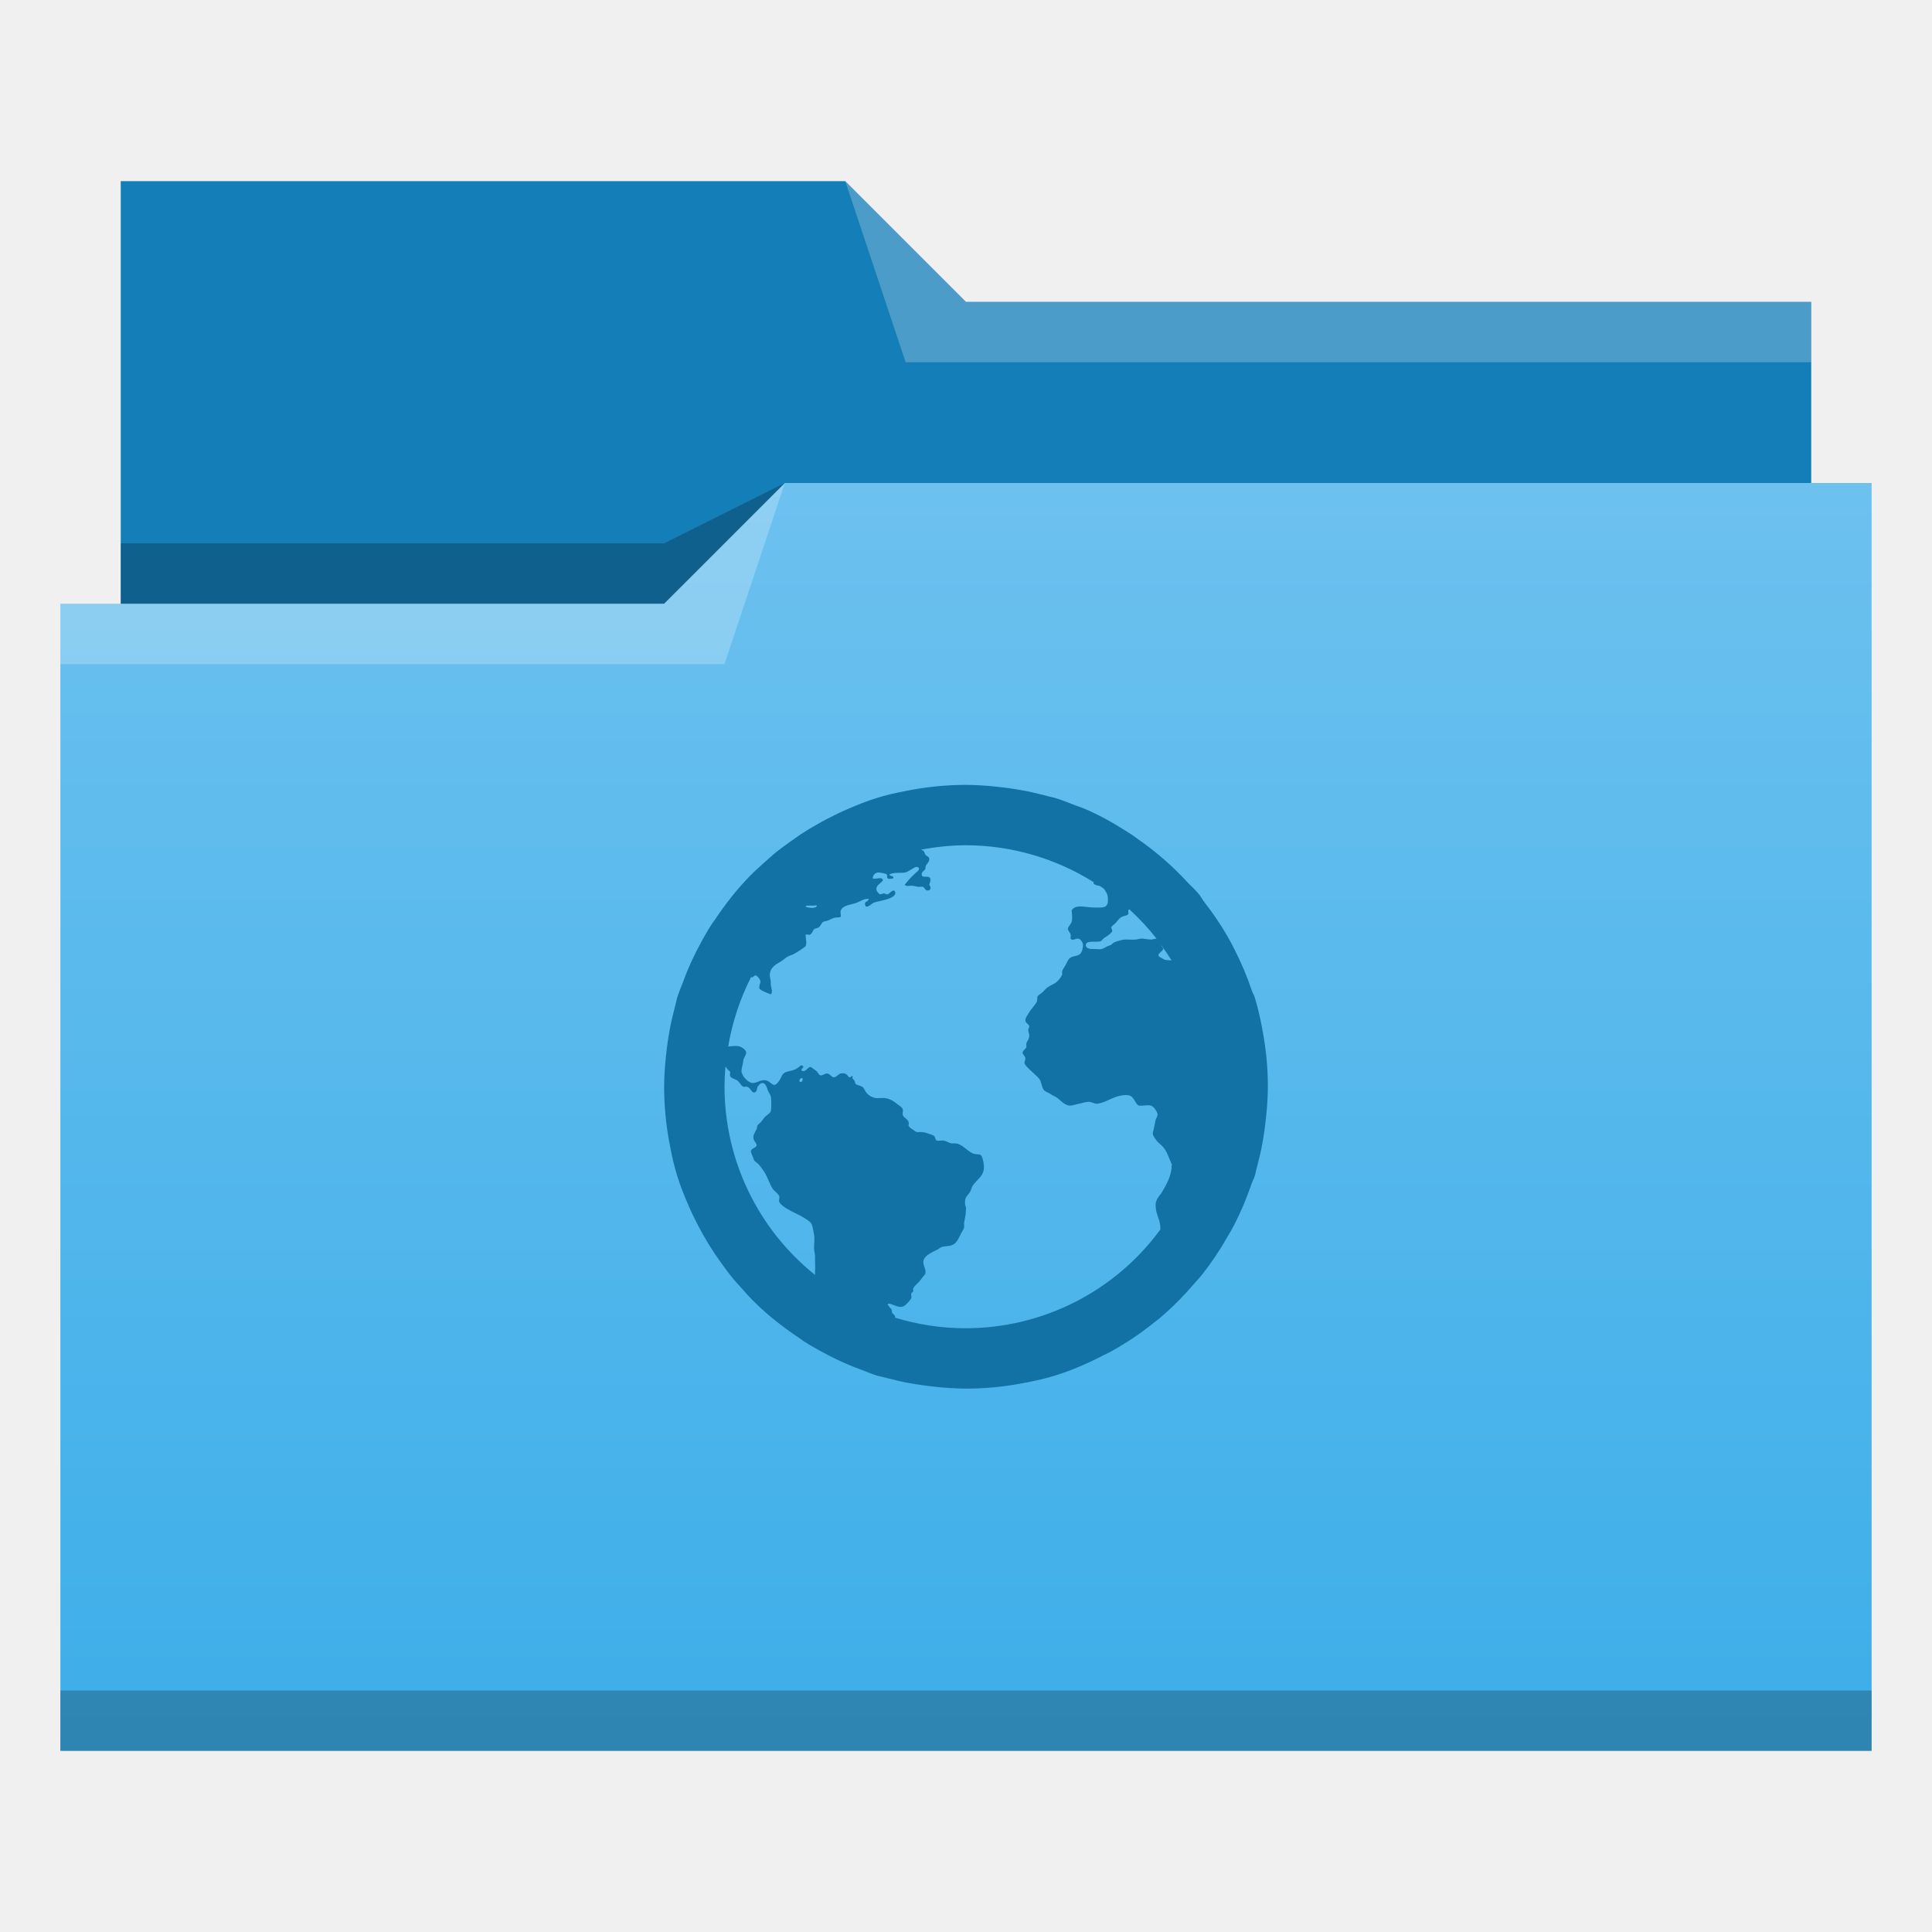
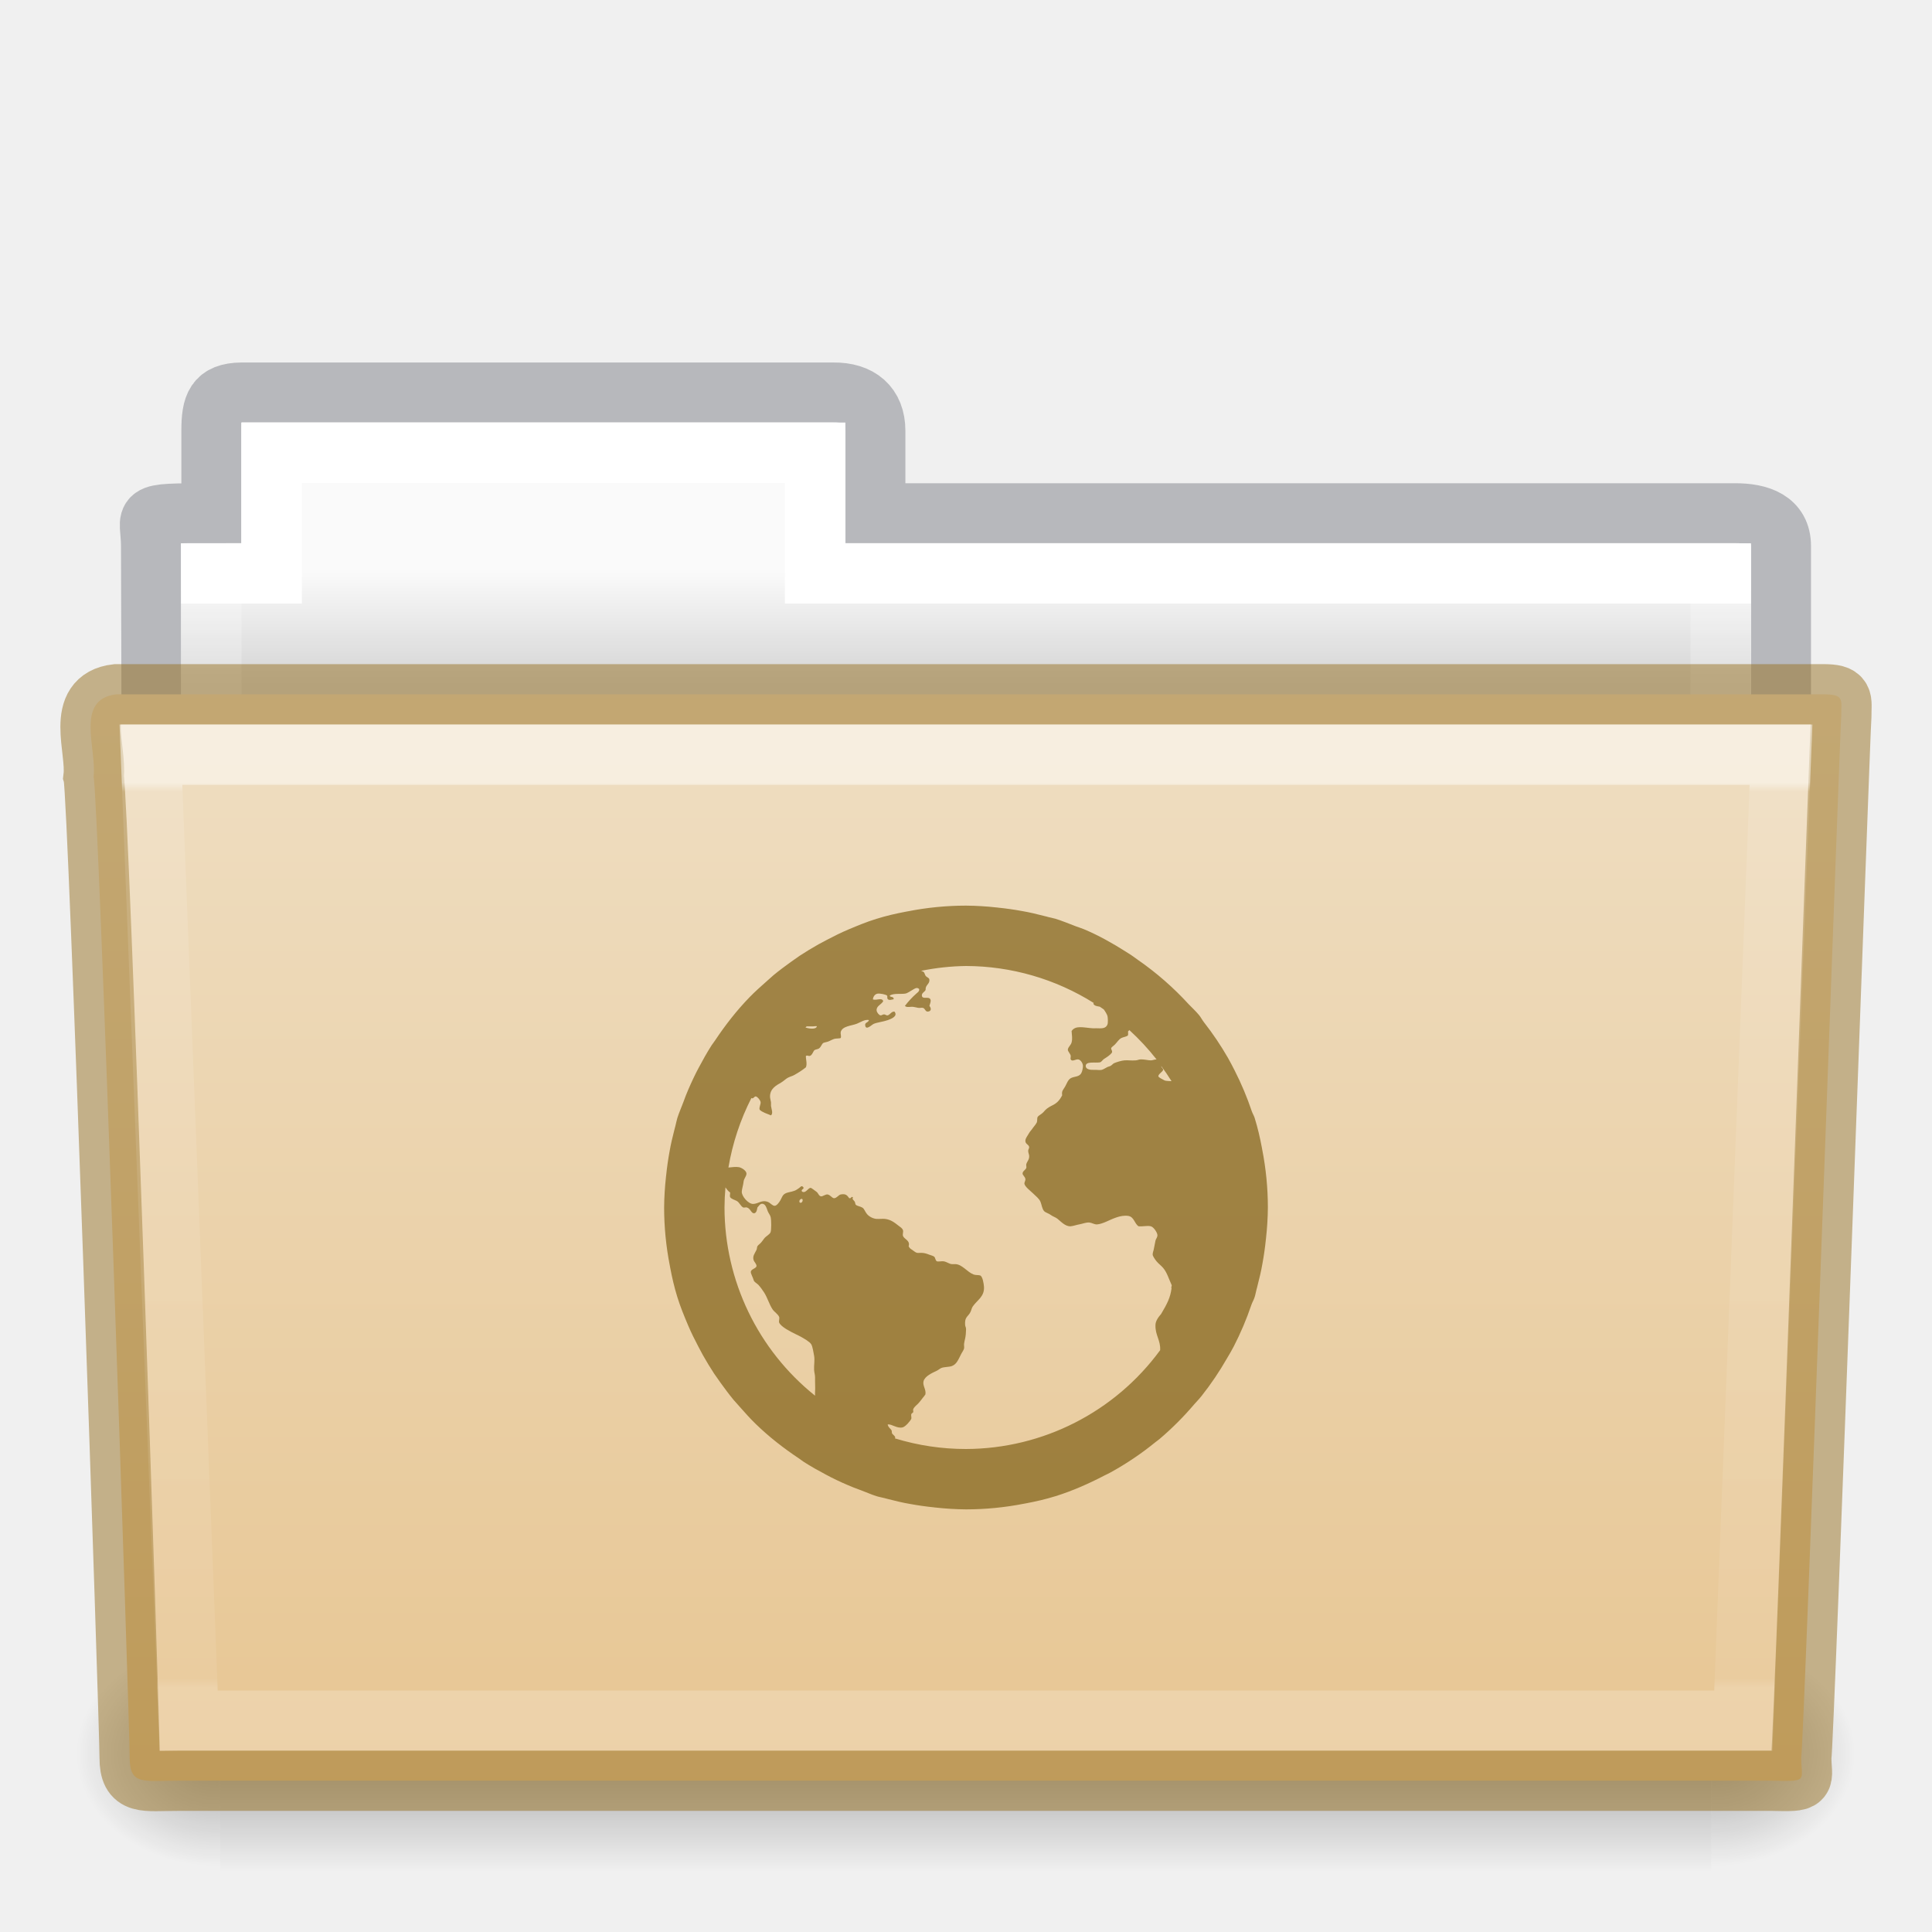
- <svg xmlns="http://www.w3.org/2000/svg" xmlns:xlink="http://www.w3.org/1999/xlink" width="32" version="1.1" height="32" viewBox="0 0 32 32">
-   <defs id="defs5455">
-     <linearGradient id="linearGradient4172-5">
-       <stop style="stop-color:#3daee9" id="stop4174-6" />
-       <stop offset="1" style="stop-color:#6cc1ef" id="stop4176-6" />
+ <svg xmlns="http://www.w3.org/2000/svg" xmlns:xlink="http://www.w3.org/1999/xlink" id="svg14288" height="32" width="32" version="1.1">
+   <defs id="defs14290">
+     <linearGradient gradientTransform="matrix(0.8918614,0,0,1.053911,3.120829,5.412539)" gradientUnits="userSpaceOnUse" xlink:href="#linearGradient3454-2-5-0-3-4" id="linearGradient5926" y2="21.387" x2="27.557" y1="7.163" x1="27.557" />
+     <linearGradient id="linearGradient3454-2-5-0-3-4">
+       <stop offset="0" style="stop-color:#ffffff;stop-opacity:1" id="stop3456-4-9-38-1-8" />
+       <stop offset="0.01" style="stop-color:#ffffff;stop-opacity:0.235" id="stop3458-39-80-3-5-5" />
+       <stop offset="0.99" style="stop-color:#ffffff;stop-opacity:0.157" id="stop3460-7-0-2-4-2" />
+       <stop offset="1" style="stop-color:#ffffff;stop-opacity:0.392" id="stop3462-0-9-8-7-2" />
    </linearGradient>
-     <linearGradient id="linearGradient4342" xlink:href="#linearGradient4172-5" y1="29" y2="8" gradientUnits="userSpaceOnUse" x2="0" />
+     <linearGradient gradientTransform="matrix(0.05114282,0,0,0.01591575,-2.489778,21.29927)" gradientUnits="userSpaceOnUse" xlink:href="#linearGradient5048-585-0" id="linearGradient5905" y2="609.505" x2="302.857" y1="366.648" x1="302.857" />
+     <linearGradient id="linearGradient5048-585-0">
+       <stop offset="0" style="stop-color:#000000;stop-opacity:0" id="stop2667-18" />
+       <stop offset="0.5" style="stop-color:#000000;stop-opacity:1" id="stop2669-9" />
+       <stop offset="1" style="stop-color:#000000;stop-opacity:0" id="stop2671-33" />
+     </linearGradient>
+     <radialGradient gradientTransform="matrix(0.01983573,0,0,0.01591575,16.38783,21.29927)" gradientUnits="userSpaceOnUse" xlink:href="#linearGradient5060-179-67" id="radialGradient5907" fy="486.648" fx="605.714" r="117.143" cy="486.648" cx="605.714" />
+     <linearGradient id="linearGradient5060-179-67">
+       <stop offset="0" style="stop-color:#000000;stop-opacity:1" id="stop2675-81" />
+       <stop offset="1" style="stop-color:#000000;stop-opacity:0" id="stop2677-2" />
+     </linearGradient>
+     <radialGradient gradientTransform="matrix(-0.01983573,0,0,0.01591575,15.60157,21.29927)" gradientUnits="userSpaceOnUse" xlink:href="#linearGradient5060-820-4" id="radialGradient5909" fy="486.648" fx="605.714" r="117.143" cy="486.648" cx="605.714" />
+     <linearGradient id="linearGradient5060-820-4">
+       <stop offset="0" style="stop-color:#000000;stop-opacity:1" id="stop2681-5" />
+       <stop offset="1" style="stop-color:#000000;stop-opacity:0" id="stop2683-00" />
+     </linearGradient>
+     <linearGradient gradientTransform="matrix(0.5438356,0,0,0.6146641,3.268879,5.091139)" gradientUnits="userSpaceOnUse" xlink:href="#linearGradient4325" id="linearGradient5903" y2="34.017" x2="21.571" y1="7.986" x1="21.571" />
+     <linearGradient id="linearGradient4325">
+       <stop offset="0" style="stop-color:#ffffff;stop-opacity:1" id="stop4327" />
+       <stop offset="0" style="stop-color:#ffffff;stop-opacity:0.235" id="stop4329" />
+       <stop offset="0.99" style="stop-color:#ffffff;stop-opacity:0.157" id="stop4331" />
+       <stop offset="1" style="stop-color:#ffffff;stop-opacity:0.392" id="stop4333" />
+     </linearGradient>
+     <linearGradient gradientTransform="matrix(0.6190476,0,0,0.6190476,-30.39181,1.428569)" gradientUnits="userSpaceOnUse" xlink:href="#linearGradient960" id="linearGradient5899" y2="16" x2="62.989" y1="13" x1="62.989" />
+     <linearGradient id="linearGradient960">
+       <stop id="stop956" style="stop-color:#fafafa;stop-opacity:1" offset="0" />
+       <stop id="stop958" style="stop-color:#d4d4d4;stop-opacity:1" offset="1" />
+     </linearGradient>
+     <linearGradient id="linearGradient4632-0-6-4-4-4">
+       <stop offset="0" style="stop-color:#efdfc4;stop-opacity:1" id="stop4634-4-4-7-4" />
+       <stop offset="1" style="stop-color:#e7c591;stop-opacity:1" id="stop4636-3-1-5-9" />
+     </linearGradient>
+     <linearGradient y2="103.251" x2="23.587" y1="64.737" x1="23.587" gradientTransform="matrix(0.5041322,0,0,0.4933339,4.108882,-20.93712)" gradientUnits="userSpaceOnUse" id="linearGradient1048" xlink:href="#linearGradient4632-0-6-4-4-4" />
  </defs>
-   <g id="layer1" transform="matrix(1 0 0 1 -384.5714 -515.798)">
-     <g id="layer1-1" transform="matrix(1 0 0 1 -0.000006 0)">
-       <path style="fill:#147eb8;fill-rule:evenodd" id="path4308" d="m 386.571,518.798 0,7 0,1 28,0 0,-6 -14,0 -2,-2 z" />
-       <path style="fill-opacity:0.235;fill-rule:evenodd" id="path4306" d="m 397.571,523.798 -2,1 -9,0 0,1 7,0 3,0 z" />
-       <path style="fill:url(#linearGradient4342)" id="rect4294" d="m 13,8 -2,2 -9,0 -1,0 0,19 11,0 1,0 18,0 0,-21 -18,0 z" transform="matrix(1 0 0 1 384.5714 515.798)" />
-       <path style="fill:#ffffff;fill-opacity:0.235;fill-rule:evenodd" id="path4304" d="m 397.571,523.798 -2,2 -10,0 0,1 11,0 z" />
-       <path style="fill:#ffffff;fill-opacity:0.235;fill-rule:evenodd" id="path4310" d="m 398.571,518.798 1,3 15,0 0,-1 -14,0 z" />
-       <rect width="30" x="385.571" y="543.798" height="1" style="fill-opacity:0.235" id="rect4292" />
-     </g>
-     <path style="fill:#1272a5" id="path4183" d="M 16 13 A 5 5 0 0 0 15.039 13.094 A 5 5 0 0 0 15.006 13.1 C 14.84 13.131 14.677 13.169 14.516 13.219 C 14.357 13.268 14.204 13.33 14.053 13.395 C 13.929 13.447 13.81 13.506 13.691 13.568 A 5 5 0 0 0 13.557 13.641 C 13.451 13.7 13.347 13.763 13.246 13.83 A 5 5 0 0 0 13.098 13.934 C 13 14.003 12.904 14.074 12.812 14.15 A 5 5 0 0 0 12.695 14.254 C 12.599 14.339 12.503 14.424 12.414 14.516 C 12.201 14.735 12.012 14.977 11.842 15.232 A 5 5 0 0 0 11.785 15.312 C 11.709 15.431 11.64 15.554 11.574 15.68 A 5 5 0 0 0 11.531 15.762 C 11.469 15.886 11.411 16.013 11.359 16.143 A 5 5 0 0 0 11.316 16.258 C 11.284 16.344 11.246 16.427 11.219 16.516 C 11.205 16.56 11.198 16.606 11.186 16.65 A 5 5 0 0 0 11.172 16.703 C 11.141 16.824 11.111 16.946 11.09 17.07 A 5 5 0 0 0 11.033 17.473 C 11.033 17.477 11.032 17.48 11.031 17.484 C 11.031 17.486 11.031 17.487 11.031 17.488 A 5 5 0 0 0 11 18 A 5 5 0 0 0 11.094 18.961 A 5 5 0 0 0 11.1 18.994 C 11.131 19.16 11.169 19.323 11.219 19.484 C 11.268 19.643 11.33 19.796 11.395 19.947 C 11.447 20.071 11.506 20.19 11.568 20.309 A 5 5 0 0 0 11.641 20.443 C 11.7 20.549 11.763 20.653 11.83 20.754 A 5 5 0 0 0 11.934 20.902 C 12.003 21 12.074 21.096 12.15 21.188 A 5 5 0 0 0 12.254 21.305 C 12.339 21.401 12.424 21.497 12.516 21.586 C 12.735 21.799 12.977 21.988 13.232 22.158 A 5 5 0 0 0 13.312 22.215 C 13.431 22.291 13.554 22.36 13.68 22.426 A 5 5 0 0 0 13.762 22.469 C 13.886 22.531 14.013 22.589 14.143 22.641 A 5 5 0 0 0 14.258 22.684 C 14.344 22.716 14.427 22.754 14.516 22.781 C 14.56 22.795 14.606 22.802 14.65 22.814 A 5 5 0 0 0 14.703 22.828 C 14.824 22.859 14.946 22.889 15.07 22.91 A 5 5 0 0 0 15.473 22.967 C 15.477 22.967 15.48 22.968 15.484 22.969 A 5 5 0 0 0 15.488 22.969 A 5 5 0 0 0 16 23 A 5 5 0 0 0 16.961 22.906 A 5 5 0 0 0 16.994 22.9 C 17.16 22.869 17.323 22.831 17.484 22.781 C 17.761 22.695 18.033 22.574 18.289 22.441 C 18.322 22.424 18.358 22.408 18.391 22.391 A 5 5 0 0 0 19.141 21.885 C 19.162 21.868 19.184 21.853 19.205 21.836 A 5 5 0 0 0 19.779 21.262 C 19.819 21.215 19.862 21.173 19.9 21.125 A 5 5 0 0 0 20.322 20.5 C 20.361 20.434 20.4 20.369 20.436 20.301 A 5 5 0 0 0 20.727 19.615 C 20.742 19.57 20.767 19.53 20.781 19.484 C 20.795 19.44 20.802 19.394 20.814 19.35 C 20.816 19.346 20.817 19.342 20.818 19.338 A 5 5 0 0 0 20.828 19.297 C 20.859 19.176 20.889 19.054 20.91 18.93 A 5 5 0 0 0 20.967 18.527 A 5 5 0 0 0 20.969 18.516 C 20.969 18.514 20.969 18.513 20.969 18.512 A 5 5 0 0 0 21 18 A 5 5 0 0 0 20.906 17.039 A 5 5 0 0 0 20.9 17.006 C 20.869 16.84 20.831 16.677 20.781 16.516 C 20.769 16.478 20.747 16.444 20.734 16.406 A 5 5 0 0 0 20.449 15.729 C 20.413 15.658 20.377 15.588 20.338 15.52 A 5 5 0 0 0 19.939 14.93 C 19.911 14.893 19.889 14.849 19.859 14.812 C 19.807 14.749 19.747 14.693 19.689 14.635 A 5 5 0 0 0 18.848 13.898 C 18.809 13.871 18.772 13.843 18.732 13.816 A 5 5 0 0 0 18.643 13.76 C 18.423 13.62 18.196 13.493 17.953 13.391 C 17.908 13.372 17.859 13.358 17.812 13.34 C 17.703 13.297 17.594 13.253 17.484 13.219 C 17.44 13.205 17.394 13.198 17.35 13.186 C 17.346 13.184 17.342 13.183 17.338 13.182 A 5 5 0 0 0 17.297 13.172 C 17.176 13.141 17.054 13.111 16.93 13.09 A 5 5 0 0 0 16.527 13.033 A 5 5 0 0 0 16.516 13.031 C 16.514 13.031 16.513 13.031 16.512 13.031 A 5 5 0 0 0 16 13 z M 16 14 A 4 4 0 0 1 18.117 14.613 C 18.115 14.618 18.111 14.619 18.109 14.625 C 18.128 14.662 18.174 14.666 18.217 14.674 A 4 4 0 0 1 18.283 14.719 C 18.308 14.753 18.338 14.804 18.344 14.828 C 18.351 14.854 18.355 14.941 18.344 14.969 C 18.316 15.041 18.24 15.033 18.156 15.031 C 18.133 15.031 18.115 15.033 18.094 15.031 C 17.953 15.022 17.814 14.977 17.75 15.078 C 17.754 15.155 17.767 15.198 17.75 15.266 C 17.737 15.315 17.685 15.348 17.688 15.391 C 17.689 15.412 17.729 15.454 17.734 15.484 C 17.738 15.501 17.727 15.532 17.734 15.547 C 17.758 15.591 17.818 15.54 17.859 15.547 C 17.899 15.553 17.938 15.612 17.938 15.656 C 17.938 15.688 17.926 15.75 17.906 15.781 C 17.866 15.841 17.792 15.827 17.734 15.859 C 17.687 15.887 17.669 15.953 17.641 16 C 17.611 16.051 17.582 16.068 17.594 16.141 C 17.553 16.222 17.506 16.273 17.422 16.312 C 17.397 16.323 17.366 16.343 17.344 16.359 C 17.326 16.372 17.307 16.393 17.281 16.422 C 17.249 16.457 17.205 16.473 17.188 16.5 C 17.175 16.521 17.185 16.566 17.172 16.594 C 17.152 16.632 17.119 16.665 17.094 16.703 C 17.082 16.721 17.059 16.742 17.047 16.766 C 17.018 16.818 16.979 16.86 16.984 16.906 C 16.988 16.951 17.044 16.961 17.047 17 C 17.049 17.022 17.03 17.039 17.031 17.062 C 17.032 17.097 17.044 17.113 17.047 17.141 C 17.053 17.208 17.013 17.235 17 17.281 C 16.994 17.303 17.005 17.327 17 17.344 C 16.989 17.377 16.938 17.398 16.938 17.438 C 16.936 17.466 16.982 17.491 16.984 17.531 C 16.986 17.558 16.963 17.584 16.969 17.609 C 16.979 17.658 17.071 17.727 17.109 17.766 C 17.161 17.817 17.212 17.852 17.234 17.906 C 17.253 17.953 17.261 18.028 17.297 18.062 C 17.323 18.088 17.373 18.099 17.406 18.125 C 17.438 18.149 17.482 18.161 17.516 18.188 C 17.571 18.231 17.646 18.319 17.734 18.312 C 17.781 18.308 17.823 18.29 17.875 18.281 C 17.929 18.272 17.992 18.244 18.047 18.25 C 18.089 18.255 18.128 18.284 18.172 18.281 C 18.217 18.278 18.276 18.257 18.328 18.234 C 18.418 18.195 18.557 18.121 18.688 18.141 C 18.788 18.155 18.789 18.268 18.859 18.312 C 18.939 18.32 18.999 18.297 19.062 18.312 C 19.111 18.324 19.167 18.415 19.172 18.453 C 19.177 18.492 19.146 18.522 19.141 18.547 C 19.128 18.6 19.118 18.67 19.109 18.703 C 19.102 18.73 19.093 18.755 19.094 18.781 C 19.094 18.805 19.132 18.86 19.156 18.891 C 19.186 18.929 19.229 18.958 19.266 19 C 19.332 19.076 19.36 19.18 19.406 19.281 C 19.418 19.307 19.395 19.312 19.406 19.344 C 19.386 19.496 19.334 19.597 19.234 19.766 C 19.187 19.82 19.14 19.885 19.141 19.953 C 19.137 20.117 19.226 20.201 19.219 20.359 C 19.218 20.363 19.219 20.362 19.219 20.365 A 4 4 0 0 1 16 22 A 4 4 0 0 1 14.822 21.824 C 14.822 21.819 14.829 21.818 14.828 21.812 C 14.826 21.786 14.802 21.774 14.781 21.75 C 14.764 21.73 14.777 21.706 14.766 21.688 C 14.744 21.656 14.712 21.64 14.703 21.594 C 14.769 21.581 14.859 21.667 14.953 21.641 C 14.998 21.628 15.073 21.542 15.094 21.5 C 15.1 21.487 15.087 21.437 15.094 21.422 C 15.102 21.405 15.122 21.4 15.125 21.391 C 15.131 21.366 15.12 21.359 15.125 21.344 C 15.141 21.297 15.192 21.268 15.219 21.234 C 15.24 21.209 15.262 21.183 15.281 21.156 C 15.303 21.128 15.314 21.118 15.328 21.094 C 15.342 21.011 15.277 20.948 15.297 20.875 C 15.319 20.793 15.437 20.74 15.516 20.703 C 15.543 20.69 15.571 20.664 15.594 20.656 C 15.648 20.637 15.715 20.643 15.766 20.625 C 15.851 20.594 15.88 20.5 15.922 20.422 C 15.942 20.386 15.965 20.354 15.969 20.328 C 15.972 20.305 15.964 20.277 15.969 20.25 C 15.974 20.223 15.977 20.202 15.984 20.172 C 15.994 20.133 16 20.059 16 20.016 C 16 19.979 15.985 19.97 15.984 19.938 C 15.978 19.819 16.019 19.815 16.062 19.75 C 16.084 19.718 16.094 19.663 16.109 19.641 C 16.183 19.532 16.306 19.478 16.297 19.312 C 16.293 19.258 16.274 19.142 16.234 19.125 C 16.212 19.115 16.159 19.122 16.125 19.109 C 16.018 19.069 15.94 18.947 15.828 18.938 C 15.804 18.936 15.792 18.939 15.766 18.938 C 15.722 18.936 15.674 18.896 15.625 18.891 C 15.594 18.887 15.534 18.9 15.516 18.891 C 15.487 18.877 15.491 18.828 15.469 18.812 C 15.451 18.8 15.419 18.791 15.391 18.781 C 15.346 18.764 15.317 18.754 15.266 18.75 C 15.249 18.749 15.206 18.753 15.188 18.75 C 15.159 18.745 15.136 18.719 15.109 18.703 C 15.077 18.683 15.06 18.669 15.047 18.641 C 15.077 18.542 14.973 18.526 14.953 18.469 C 14.944 18.442 14.962 18.399 14.953 18.375 C 14.941 18.341 14.912 18.325 14.875 18.297 C 14.81 18.246 14.75 18.199 14.656 18.188 C 14.614 18.183 14.566 18.191 14.516 18.188 C 14.463 18.183 14.399 18.155 14.359 18.109 C 14.321 18.065 14.315 18.021 14.281 18 C 14.249 17.98 14.194 17.974 14.172 17.953 C 14.162 17.944 14.165 17.927 14.156 17.906 C 14.14 17.873 14.105 17.868 14.125 17.828 C 14.089 17.81 14.102 17.851 14.062 17.844 C 14.027 17.794 14.002 17.766 13.922 17.781 C 13.885 17.788 13.855 17.843 13.812 17.844 C 13.777 17.845 13.75 17.788 13.703 17.781 C 13.668 17.776 13.618 17.818 13.594 17.812 C 13.555 17.805 13.551 17.758 13.516 17.734 C 13.489 17.717 13.436 17.671 13.422 17.672 C 13.376 17.673 13.344 17.768 13.281 17.734 C 13.25 17.695 13.333 17.693 13.297 17.656 C 13.27 17.629 13.256 17.657 13.234 17.672 C 13.209 17.689 13.184 17.709 13.156 17.719 C 13.094 17.742 13.049 17.74 13 17.766 C 12.954 17.789 12.948 17.829 12.922 17.875 C 12.901 17.913 12.86 17.967 12.828 17.969 C 12.79 17.971 12.753 17.921 12.719 17.906 C 12.614 17.861 12.555 17.937 12.469 17.938 C 12.389 17.939 12.278 17.81 12.281 17.734 C 12.283 17.688 12.307 17.62 12.312 17.562 C 12.318 17.517 12.358 17.479 12.359 17.438 C 12.36 17.382 12.271 17.334 12.234 17.328 C 12.183 17.319 12.123 17.328 12.061 17.334 A 4 4 0 0 1 12.441 16.182 C 12.445 16.183 12.45 16.187 12.453 16.188 C 12.482 16.189 12.488 16.152 12.516 16.156 C 12.543 16.161 12.589 16.217 12.594 16.25 C 12.598 16.291 12.566 16.33 12.578 16.375 C 12.621 16.419 12.705 16.443 12.766 16.469 C 12.806 16.436 12.772 16.36 12.766 16.312 C 12.765 16.292 12.768 16.269 12.766 16.25 C 12.761 16.217 12.75 16.184 12.75 16.156 C 12.75 16.026 12.85 15.973 12.938 15.922 C 12.975 15.9 13.014 15.86 13.047 15.844 C 13.093 15.821 13.118 15.819 13.156 15.797 C 13.225 15.758 13.29 15.716 13.344 15.672 C 13.368 15.613 13.342 15.543 13.344 15.484 C 13.368 15.469 13.38 15.486 13.406 15.484 C 13.448 15.475 13.461 15.414 13.484 15.391 C 13.498 15.377 13.546 15.373 13.562 15.359 C 13.604 15.327 13.604 15.28 13.641 15.266 C 13.653 15.261 13.683 15.255 13.703 15.25 C 13.73 15.243 13.769 15.218 13.812 15.203 C 13.841 15.193 13.911 15.198 13.922 15.188 C 13.935 15.174 13.918 15.115 13.922 15.094 C 13.944 14.991 14.096 14.988 14.188 14.953 C 14.251 14.929 14.32 14.877 14.391 14.891 C 14.377 14.94 14.316 14.925 14.328 14.984 C 14.344 15.067 14.44 14.965 14.469 14.953 C 14.524 14.93 14.63 14.917 14.703 14.891 C 14.767 14.868 14.872 14.824 14.812 14.75 C 14.762 14.747 14.747 14.794 14.703 14.812 C 14.673 14.818 14.666 14.799 14.641 14.797 C 14.616 14.796 14.603 14.817 14.578 14.812 C 14.554 14.807 14.519 14.763 14.516 14.734 C 14.506 14.658 14.594 14.634 14.625 14.578 C 14.604 14.509 14.511 14.574 14.453 14.547 C 14.459 14.506 14.483 14.461 14.531 14.453 C 14.57 14.447 14.664 14.466 14.688 14.484 C 14.701 14.496 14.683 14.528 14.703 14.547 C 14.727 14.568 14.766 14.552 14.797 14.547 C 14.808 14.495 14.725 14.518 14.734 14.484 C 14.796 14.444 14.909 14.463 14.984 14.453 C 15.028 14.447 15.07 14.412 15.109 14.391 C 15.146 14.37 15.181 14.34 15.219 14.375 C 15.23 14.412 15.193 14.434 15.172 14.453 C 15.102 14.515 15.039 14.584 14.984 14.656 C 15.018 14.689 15.069 14.665 15.125 14.672 C 15.147 14.675 15.18 14.684 15.203 14.688 C 15.23 14.693 15.259 14.682 15.281 14.688 C 15.319 14.697 15.321 14.75 15.359 14.75 C 15.421 14.75 15.426 14.698 15.391 14.656 C 15.402 14.613 15.422 14.577 15.406 14.547 C 15.378 14.49 15.271 14.556 15.266 14.484 C 15.262 14.439 15.312 14.425 15.328 14.391 C 15.321 14.303 15.4 14.298 15.391 14.219 C 15.386 14.186 15.351 14.187 15.328 14.156 C 15.316 14.14 15.31 14.106 15.297 14.094 C 15.285 14.084 15.269 14.08 15.254 14.074 A 4 4 0 0 1 16 14 z M 13.361 15 C 13.373 14.999 13.392 15.002 13.406 15 C 13.427 14.999 13.446 15 13.469 15 C 13.491 15 13.522 14.991 13.531 15 C 13.518 15.056 13.396 15.038 13.342 15.018 A 4 4 0 0 1 13.361 15 z M 18.705 15.061 A 4 4 0 0 1 19.156 15.547 C 19.123 15.547 19.091 15.562 19.062 15.562 C 19.023 15.563 18.941 15.542 18.891 15.547 C 18.861 15.549 18.841 15.561 18.812 15.562 C 18.733 15.569 18.687 15.557 18.625 15.562 C 18.58 15.566 18.495 15.59 18.453 15.609 C 18.432 15.619 18.418 15.643 18.391 15.656 C 18.378 15.662 18.36 15.664 18.344 15.672 C 18.318 15.684 18.274 15.712 18.25 15.719 C 18.215 15.728 18.174 15.716 18.109 15.719 C 18.063 15.721 17.985 15.712 17.984 15.656 C 17.983 15.572 18.139 15.608 18.219 15.594 C 18.249 15.588 18.26 15.552 18.297 15.531 C 18.314 15.521 18.327 15.511 18.344 15.5 C 18.371 15.481 18.417 15.444 18.422 15.422 C 18.425 15.402 18.403 15.374 18.406 15.359 C 18.41 15.34 18.444 15.321 18.469 15.297 C 18.507 15.259 18.531 15.212 18.578 15.188 C 18.61 15.17 18.673 15.166 18.688 15.141 C 18.692 15.112 18.687 15.104 18.688 15.078 C 18.699 15.068 18.701 15.066 18.705 15.061 z M 19.234 15.656 A 4 4 0 0 1 19.404 15.906 C 19.4 15.906 19.396 15.907 19.391 15.906 C 19.36 15.903 19.307 15.906 19.281 15.891 C 19.257 15.875 19.194 15.849 19.188 15.828 C 19.177 15.795 19.264 15.747 19.266 15.719 C 19.268 15.697 19.239 15.689 19.234 15.656 z M 12.016 17.664 C 12.04 17.699 12.066 17.734 12.094 17.75 C 12.096 17.779 12.085 17.806 12.094 17.828 C 12.117 17.86 12.165 17.87 12.203 17.891 C 12.249 17.916 12.269 17.98 12.312 18 C 12.328 18.006 12.351 17.993 12.375 18 C 12.435 18.018 12.448 18.109 12.5 18.094 C 12.534 18.084 12.541 18.033 12.547 18 C 12.57 17.976 12.589 17.938 12.625 17.938 C 12.681 17.936 12.698 18.007 12.719 18.062 C 12.731 18.093 12.757 18.124 12.766 18.156 C 12.779 18.213 12.777 18.373 12.766 18.406 C 12.751 18.448 12.691 18.47 12.656 18.516 C 12.64 18.537 12.622 18.564 12.609 18.578 C 12.588 18.605 12.563 18.616 12.547 18.641 C 12.538 18.654 12.54 18.684 12.531 18.703 C 12.504 18.761 12.462 18.805 12.484 18.875 C 12.493 18.903 12.531 18.935 12.531 18.969 C 12.531 19.009 12.444 19.019 12.438 19.062 C 12.432 19.094 12.474 19.16 12.484 19.203 C 12.491 19.235 12.543 19.26 12.562 19.281 C 12.594 19.317 12.627 19.361 12.656 19.406 C 12.714 19.494 12.741 19.601 12.797 19.688 C 12.827 19.732 12.886 19.765 12.906 19.812 C 12.916 19.836 12.897 19.885 12.906 19.906 C 12.939 19.98 13.098 20.057 13.172 20.094 C 13.206 20.111 13.234 20.123 13.266 20.141 C 13.314 20.168 13.413 20.223 13.438 20.266 C 13.459 20.304 13.473 20.392 13.484 20.453 C 13.498 20.533 13.48 20.601 13.484 20.688 C 13.486 20.735 13.5 20.765 13.5 20.812 C 13.5 20.829 13.501 20.859 13.5 20.875 C 13.499 20.931 13.505 20.99 13.5 21.047 C 13.498 21.07 13.499 21.094 13.5 21.117 A 4 4 0 0 1 12 18 A 4 4 0 0 1 12.016 17.664 z M 13.266 17.859 C 13.309 17.839 13.301 17.916 13.266 17.922 C 13.232 17.927 13.233 17.875 13.266 17.859 z " transform="matrix(1 0 0 1 384.5714 515.798)" />
-   </g>
+   <path d="m 4,6.5 c -0.433,0.005 -0.5,0.217 -0.5,0.635 v 1.365 c -1.246,0 -1,-0.002 -1,0.544 0.022,6.533 0,6.901 0,7.456 0.901,0 27,-2.349 27,-3.36 v -4.096 c 0,-0.418 -0.348,-0.549 -0.781,-0.544 h -14.219 v -1.365 c 0,-0.418 -0.264,-0.64 -0.698,-0.635 z" id="path3468-10" style="color:#000000;display:inline;overflow:visible;visibility:visible;opacity:0.5;fill:none;stroke:#7e8087;stroke-width:0.992;stroke-linecap:square;stroke-linejoin:miter;stroke-miterlimit:4;stroke-dasharray:none;stroke-dashoffset:0;stroke-opacity:1;marker:none;enable-background:accumulate;font-variant-east_asian:normal;vector-effect:none;fill-opacity:1" />
+   <path d="m 4,7 v 2 h -1 v 4 H 29 v -4 h -15 v -2 z" id="rect3409-5" style="color:#000000;display:inline;overflow:visible;visibility:visible;fill:url(#linearGradient5899);fill-opacity:1.0;fill-rule:nonzero;stroke:none;stroke-width:1;marker:none;enable-background:accumulate" />
+   <path d="m 4.5,7.5 v 2 h -1 v 4 H 28.5 v -4 h -15 v -2 z" id="rect3409" style="color:#000000;display:inline;overflow:visible;visibility:visible;fill:none;stroke:url(#linearGradient5903);stroke-width:1;stroke-linecap:round;stroke-linejoin:miter;stroke-miterlimit:4;stroke-dasharray:none;stroke-dashoffset:0;stroke-opacity:1;marker:none;enable-background:accumulate" />
+   <rect style="display:inline;overflow:visible;visibility:visible;opacity:0.3;fill:url(#linearGradient5905);fill-opacity:1;fill-rule:nonzero;stroke:none;stroke-width:1;marker:none" id="rect4173-1" y="27.135" x="3.647" height="3.865" width="24.695" />
+   <path style="display:inline;overflow:visible;visibility:visible;opacity:0.3;fill:url(#radialGradient5907);fill-opacity:1;fill-rule:nonzero;stroke:none;stroke-width:1;marker:none" id="path5058-4" d="m 28.342,27.135 c 0,0 0,3.865 0,3.865 1.021,0.007 2.469,-0.866 2.469,-1.933 0,-1.067 -1.14,-1.932 -2.469,-1.932 z" />
+   <path style="display:inline;overflow:visible;visibility:visible;opacity:0.3;fill:url(#radialGradient5909);fill-opacity:1;fill-rule:nonzero;stroke:none;stroke-width:1;marker:none" id="path5018-84" d="m 3.647,27.135 c 0,0 0,3.865 0,3.865 -1.021,0.007 -2.469,-0.866 -2.469,-1.933 0,-1.067 1.14,-1.932 2.469,-1.932 z" />
+   <path d="m 1.927,11.5 c -0.691,0.08 -0.322,0.903 -0.377,1.365 0.08,0.299 0.598,15.718 0.598,16.247 0,0.46 0.227,0.382 0.801,0.382 8.499,0 17.898,0 26.397,0 0.619,0.014 0.488,0.007 0.488,-0.389 0.045,-0.203 0.64,-16.978 0.663,-17.243 0,-0.279 0.058,-0.362 -0.305,-0.362 -9.076,0 -19.188,0 -28.265,0 z" id="path3388" style="color:#000000;display:inline;overflow:visible;visibility:visible;fill:url(#linearGradient1048);fill-opacity:1;fill-rule:nonzero;stroke:#987124;stroke-width:1;marker:none;enable-background:accumulate;font-variant-east_asian:normal;opacity:1;vector-effect:none;stroke-linecap:butt;stroke-linejoin:miter;stroke-miterlimit:4;stroke-dasharray:none;stroke-dashoffset:0;stroke-opacity:0.498" />
+   <path d="m 2.5,12.5 0.625,16 H 28.874 l 0.625,-16 z" id="path3309" style="color:#000000;display:inline;overflow:visible;visibility:visible;opacity:0.5;fill:none;stroke:url(#linearGradient5926);stroke-width:1;stroke-linecap:round;stroke-linejoin:miter;stroke-miterlimit:4;stroke-dasharray:none;stroke-dashoffset:0;stroke-opacity:1;marker:none;enable-background:accumulate" />
+   <path style="fill:#7e5f14;fill-opacity:0.698" id="path4183" d="m 16,15 a 5,5 0 0 0 -0.961,0.094 5,5 0 0 0 -0.033,0.006 c -0.166,0.031 -0.329,0.069 -0.49,0.119 -0.159,0.049 -0.311,0.112 -0.463,0.176 -0.124,0.052 -0.243,0.112 -0.361,0.174 a 5,5 0 0 0 -0.135,0.072 c -0.106,0.06 -0.209,0.122 -0.311,0.189 a 5,5 0 0 0 -0.148,0.104 c -0.097,0.07 -0.193,0.141 -0.285,0.217 a 5,5 0 0 0 -0.117,0.104 c -0.096,0.085 -0.192,0.17 -0.281,0.262 -0.213,0.219 -0.402,0.462 -0.572,0.717 a 5,5 0 0 0 -0.057,0.08 c -0.076,0.119 -0.145,0.242 -0.211,0.367 a 5,5 0 0 0 -0.043,0.082 c -0.062,0.124 -0.12,0.251 -0.172,0.381 a 5,5 0 0 0 -0.043,0.115 c -0.032,0.086 -0.07,0.17 -0.098,0.258 -0.014,0.045 -0.021,0.09 -0.033,0.135 a 5,5 0 0 0 -0.014,0.053 c -0.031,0.121 -0.061,0.243 -0.082,0.367 a 5,5 0 0 0 -0.057,0.402 c -4.11e-4,0.004 -0.002,0.008 -0.002,0.012 -1.28e-4,0.001 1.28e-4,0.003 0,0.004 A 5,5 0 0 0 11,20 a 5,5 0 0 0 0.094,0.961 5,5 0 0 0 0.006,0.033 c 0.031,0.166 0.069,0.329 0.119,0.49 0.049,0.159 0.112,0.311 0.176,0.463 0.052,0.124 0.112,0.243 0.174,0.361 a 5,5 0 0 0 0.072,0.135 c 0.06,0.106 0.122,0.209 0.189,0.311 a 5,5 0 0 0 0.104,0.148 c 0.07,0.097 0.141,0.193 0.217,0.285 a 5,5 0 0 0 0.104,0.117 c 0.085,0.096 0.17,0.192 0.262,0.281 0.219,0.213 0.462,0.402 0.717,0.572 a 5,5 0 0 0 0.08,0.057 c 0.119,0.076 0.242,0.145 0.367,0.211 a 5,5 0 0 0 0.082,0.043 c 0.124,0.063 0.251,0.12 0.381,0.172 a 5,5 0 0 0 0.115,0.043 c 0.086,0.032 0.17,0.07 0.258,0.098 0.044,0.014 0.09,0.021 0.135,0.033 a 5,5 0 0 0 0.053,0.014 c 0.121,0.031 0.243,0.061 0.367,0.082 a 5,5 0 0 0 0.402,0.057 c 0.004,4.11e-4 0.008,0.002 0.012,0.002 a 5,5 0 0 0 0.004,0 A 5,5 0 0 0 16,25 a 5,5 0 0 0 0.961,-0.094 5,5 0 0 0 0.033,-0.006 c 0.166,-0.031 0.329,-0.069 0.49,-0.119 0.277,-0.086 0.549,-0.207 0.805,-0.34 0.033,-0.017 0.069,-0.033 0.102,-0.051 a 5,5 0 0 0 0.75,-0.506 c 0.021,-0.017 0.044,-0.032 0.064,-0.049 a 5,5 0 0 0 0.574,-0.574 c 0.04,-0.046 0.083,-0.089 0.121,-0.137 A 5,5 0 0 0 20.322,22.5 c 0.039,-0.066 0.078,-0.131 0.113,-0.199 a 5,5 0 0 0 0.291,-0.686 c 0.015,-0.045 0.041,-0.085 0.055,-0.131 0.014,-0.044 0.021,-0.09 0.033,-0.135 0.001,-0.004 0.003,-0.008 0.004,-0.012 a 5,5 0 0 0 0.01,-0.041 c 0.031,-0.121 0.061,-0.243 0.082,-0.367 a 5,5 0 0 0 0.057,-0.402 5,5 0 0 0 0.002,-0.012 c 1.28e-4,-0.001 -1.28e-4,-0.003 0,-0.004 A 5,5 0 0 0 21,20 a 5,5 0 0 0 -0.094,-0.961 5,5 0 0 0 -0.006,-0.033 c -0.031,-0.166 -0.069,-0.329 -0.119,-0.49 -0.012,-0.038 -0.034,-0.072 -0.047,-0.109 a 5,5 0 0 0 -0.285,-0.678 c -0.036,-0.071 -0.072,-0.14 -0.111,-0.209 a 5,5 0 0 0 -0.398,-0.59 c -0.029,-0.037 -0.05,-0.081 -0.08,-0.117 -0.053,-0.064 -0.113,-0.119 -0.17,-0.178 a 5,5 0 0 0 -0.842,-0.736 c -0.039,-0.027 -0.076,-0.056 -0.115,-0.082 a 5,5 0 0 0 -0.09,-0.057 c -0.219,-0.139 -0.447,-0.267 -0.689,-0.369 -0.045,-0.019 -0.094,-0.033 -0.141,-0.051 -0.109,-0.042 -0.218,-0.087 -0.328,-0.121 -0.045,-0.014 -0.09,-0.021 -0.135,-0.033 -0.004,-0.001 -0.008,-0.003 -0.012,-0.004 a 5,5 0 0 0 -0.041,-0.01 c -0.121,-0.031 -0.243,-0.061 -0.367,-0.082 a 5,5 0 0 0 -0.402,-0.057 5,5 0 0 0 -0.012,-0.002 c -0.001,-1.28e-4 -0.003,1.28e-4 -0.004,0 A 5,5 0 0 0 16,15 Z m 0,1 a 4,4 0 0 1 2.117,0.613 c -0.002,0.005 -0.006,0.005 -0.008,0.012 0.018,0.037 0.064,0.041 0.107,0.049 a 4,4 0 0 1 0.066,0.045 c 0.025,0.034 0.055,0.085 0.061,0.109 0.007,0.025 0.011,0.113 0,0.141 -0.028,0.073 -0.104,0.064 -0.188,0.062 -0.023,0 -0.042,0.002 -0.062,0 -0.141,-0.009 -0.28,-0.054 -0.344,0.047 0.004,0.077 0.017,0.12 0,0.188 -0.013,0.049 -0.065,0.082 -0.062,0.125 0.001,0.022 0.041,0.064 0.047,0.094 0.004,0.016 -0.007,0.048 0,0.062 0.024,0.045 0.083,-0.007 0.125,0 0.04,0.006 0.078,0.065 0.078,0.109 0,0.032 -0.011,0.094 -0.031,0.125 -0.04,0.06 -0.115,0.045 -0.172,0.078 -0.047,0.027 -0.066,0.093 -0.094,0.141 -0.03,0.051 -0.059,0.068 -0.047,0.141 -0.041,0.081 -0.087,0.133 -0.172,0.172 -0.025,0.011 -0.055,0.031 -0.078,0.047 -0.018,0.013 -0.037,0.033 -0.062,0.062 -0.032,0.035 -0.077,0.051 -0.094,0.078 -0.013,0.021 -0.002,0.066 -0.016,0.094 -0.02,0.038 -0.053,0.071 -0.078,0.109 -0.012,0.018 -0.034,0.039 -0.047,0.062 -0.029,0.053 -0.068,0.094 -0.062,0.141 0.004,0.044 0.06,0.055 0.062,0.094 0.002,0.022 -0.017,0.039 -0.016,0.062 0.001,0.035 0.013,0.051 0.016,0.078 0.006,0.067 -0.034,0.094 -0.047,0.141 -0.006,0.022 0.005,0.045 0,0.062 -0.011,0.034 -0.062,0.054 -0.062,0.094 -10e-4,0.028 0.044,0.054 0.047,0.094 0.002,0.027 -0.021,0.053 -0.016,0.078 0.01,0.049 0.102,0.118 0.141,0.156 0.052,0.052 0.102,0.086 0.125,0.141 0.019,0.046 0.027,0.122 0.062,0.156 0.026,0.025 0.076,0.036 0.109,0.062 0.032,0.025 0.076,0.036 0.109,0.062 0.056,0.044 0.131,0.131 0.219,0.125 0.046,-0.004 0.089,-0.022 0.141,-0.031 0.054,-0.009 0.117,-0.037 0.172,-0.031 0.042,0.005 0.081,0.034 0.125,0.031 0.045,-0.003 0.104,-0.024 0.156,-0.047 0.09,-0.039 0.228,-0.113 0.359,-0.094 0.1,0.015 0.102,0.127 0.172,0.172 0.08,0.007 0.139,-0.015 0.203,0 0.048,0.012 0.105,0.102 0.109,0.141 0.005,0.039 -0.026,0.069 -0.031,0.094 -0.013,0.053 -0.022,0.123 -0.031,0.156 -0.007,0.026 -0.017,0.052 -0.016,0.078 0,0.024 0.038,0.079 0.062,0.109 0.03,0.038 0.073,0.068 0.109,0.109 0.066,0.076 0.094,0.18 0.141,0.281 0.012,0.025 -0.011,0.031 0,0.062 -0.02,0.153 -0.072,0.253 -0.172,0.422 -0.047,0.054 -0.095,0.119 -0.094,0.188 -0.004,0.164 0.085,0.248 0.078,0.406 -2.65e-4,0.004 2.48e-4,0.003 0,0.006 A 4,4 0 0 1 16,24 4,4 0 0 1 14.822,23.824 c 2.12e-4,-0.005 0.006,-0.006 0.006,-0.012 -0.002,-0.026 -0.026,-0.039 -0.047,-0.062 -0.017,-0.02 -0.004,-0.044 -0.016,-0.062 -0.022,-0.032 -0.053,-0.047 -0.062,-0.094 0.065,-0.013 0.155,0.073 0.25,0.047 0.045,-0.013 0.12,-0.099 0.141,-0.141 0.006,-0.013 -0.007,-0.063 0,-0.078 0.008,-0.017 0.029,-0.022 0.031,-0.031 0.006,-0.025 -0.005,-0.032 0,-0.047 0.016,-0.046 0.067,-0.076 0.094,-0.109 0.021,-0.025 0.043,-0.052 0.062,-0.078 0.022,-0.028 0.032,-0.038 0.047,-0.062 0.014,-0.083 -0.051,-0.146 -0.031,-0.219 0.022,-0.082 0.14,-0.135 0.219,-0.172 0.027,-0.013 0.055,-0.039 0.078,-0.047 0.054,-0.019 0.121,-0.013 0.172,-0.031 0.085,-0.031 0.114,-0.125 0.156,-0.203 0.02,-0.036 0.043,-0.067 0.047,-0.094 0.003,-0.024 -0.005,-0.051 0,-0.078 0.005,-0.027 0.008,-0.048 0.016,-0.078 0.01,-0.039 0.016,-0.113 0.016,-0.156 0,-0.036 -0.015,-0.045 -0.016,-0.078 -0.006,-0.118 0.035,-0.123 0.078,-0.188 0.022,-0.032 0.031,-0.087 0.047,-0.109 0.074,-0.109 0.197,-0.163 0.188,-0.328 -0.004,-0.054 -0.022,-0.17 -0.062,-0.188 -0.023,-0.01 -0.076,-0.003 -0.109,-0.016 -0.107,-0.04 -0.185,-0.163 -0.297,-0.172 -0.024,-0.001 -0.036,10e-4 -0.062,0 -0.044,-0.001 -0.091,-0.041 -0.141,-0.047 -0.031,-0.004 -0.091,0.009 -0.109,0 -0.028,-0.014 -0.024,-0.063 -0.047,-0.078 -0.018,-0.013 -0.05,-0.021 -0.078,-0.031 -0.045,-0.017 -0.073,-0.028 -0.125,-0.031 -0.016,-0.001 -0.06,0.003 -0.078,0 -0.028,-0.005 -0.052,-0.031 -0.078,-0.047 -0.033,-0.02 -0.049,-0.034 -0.062,-0.062 0.03,-0.098 -0.074,-0.115 -0.094,-0.172 -0.009,-0.026 0.009,-0.07 0,-0.094 -0.012,-0.034 -0.041,-0.05 -0.078,-0.078 -0.065,-0.051 -0.125,-0.098 -0.219,-0.109 -0.042,-0.005 -0.091,0.003 -0.141,0 -0.053,-0.004 -0.116,-0.033 -0.156,-0.078 -0.038,-0.045 -0.045,-0.089 -0.078,-0.109 -0.032,-0.02 -0.088,-0.026 -0.109,-0.047 -0.01,-0.009 -0.007,-0.026 -0.016,-0.047 -0.016,-0.033 -0.051,-0.038 -0.031,-0.078 -0.036,-0.018 -0.023,0.023 -0.062,0.016 -0.035,-0.05 -0.061,-0.078 -0.141,-0.062 -0.036,0.007 -0.067,0.062 -0.109,0.062 -0.035,0.001 -0.063,-0.056 -0.109,-0.062 -0.035,-0.005 -0.085,0.037 -0.109,0.031 -0.039,-0.007 -0.043,-0.055 -0.078,-0.078 -0.026,-0.017 -0.079,-0.063 -0.094,-0.062 -0.045,10e-4 -0.078,0.096 -0.141,0.062 -0.031,-0.039 0.052,-0.042 0.016,-0.078 -0.027,-0.027 -0.041,0.001 -0.062,0.016 -0.025,0.017 -0.05,0.037 -0.078,0.047 -0.063,0.024 -0.107,0.021 -0.156,0.047 -0.045,0.024 -0.052,0.063 -0.078,0.109 -0.021,0.038 -0.062,0.092 -0.094,0.094 -0.038,0.002 -0.075,-0.048 -0.109,-0.062 -0.105,-0.045 -0.164,0.03 -0.25,0.031 -0.08,0.001 -0.191,-0.128 -0.188,-0.203 0.002,-0.046 0.026,-0.115 0.031,-0.172 0.005,-0.045 0.046,-0.083 0.047,-0.125 0.001,-0.055 -0.089,-0.103 -0.125,-0.109 -0.051,-0.009 -0.112,1.84e-4 -0.174,0.006 a 4,4 0 0 1 0.381,-1.152 c 0.003,9.2e-4 0.009,0.006 0.012,0.006 0.029,10e-4 0.035,-0.036 0.062,-0.031 0.027,0.005 0.074,0.061 0.078,0.094 0.004,0.041 -0.028,0.08 -0.016,0.125 0.043,0.044 0.127,0.068 0.188,0.094 0.04,-0.033 0.006,-0.109 0,-0.156 -10e-4,-0.021 0.002,-0.043 0,-0.062 -0.005,-0.033 -0.016,-0.066 -0.016,-0.094 0,-0.13 0.1,-0.183 0.188,-0.234 0.037,-0.022 0.077,-0.062 0.109,-0.078 0.046,-0.023 0.071,-0.025 0.109,-0.047 0.069,-0.039 0.134,-0.081 0.188,-0.125 0.025,-0.059 -0.002,-0.129 0,-0.188 0.025,-0.015 0.036,0.002 0.062,0 0.042,-0.009 0.055,-0.07 0.078,-0.094 0.014,-0.014 0.062,-0.018 0.078,-0.031 0.042,-0.033 0.042,-0.079 0.078,-0.094 0.013,-0.005 0.042,-0.01 0.062,-0.016 0.027,-0.007 0.066,-0.032 0.109,-0.047 0.028,-0.01 0.099,-0.005 0.109,-0.016 0.014,-0.014 -0.004,-0.073 0,-0.094 0.022,-0.103 0.174,-0.106 0.266,-0.141 0.064,-0.025 0.132,-0.076 0.203,-0.062 -0.014,0.049 -0.074,0.035 -0.062,0.094 0.015,0.083 0.112,-0.02 0.141,-0.031 0.056,-0.024 0.162,-0.036 0.234,-0.062 0.064,-0.023 0.169,-0.067 0.109,-0.141 -0.05,-0.003 -0.066,0.044 -0.109,0.062 -0.03,0.005 -0.037,-0.014 -0.062,-0.016 -0.025,-0.001 -0.038,0.02 -0.062,0.016 -0.025,-0.005 -0.059,-0.049 -0.062,-0.078 -0.01,-0.076 0.079,-0.1 0.109,-0.156 -0.021,-0.069 -0.114,-0.004 -0.172,-0.031 0.006,-0.041 0.03,-0.086 0.078,-0.094 0.039,-0.006 0.133,0.012 0.156,0.031 0.014,0.012 -0.005,0.043 0.016,0.062 0.024,0.021 0.063,0.005 0.094,0 0.011,-0.052 -0.072,-0.029 -0.062,-0.062 0.062,-0.04 0.175,-0.021 0.25,-0.031 0.044,-0.006 0.086,-0.042 0.125,-0.062 0.036,-0.021 0.071,-0.05 0.109,-0.016 0.011,0.037 -0.026,0.059 -0.047,0.078 -0.07,0.062 -0.133,0.131 -0.188,0.203 0.034,0.033 0.084,0.009 0.141,0.016 0.022,0.003 0.055,0.012 0.078,0.016 0.027,0.005 0.056,-0.005 0.078,0 0.038,0.009 0.04,0.062 0.078,0.062 0.062,0 0.067,-0.052 0.031,-0.094 0.011,-0.043 0.031,-0.079 0.016,-0.109 -0.028,-0.056 -0.135,0.009 -0.141,-0.062 -0.004,-0.045 0.046,-0.059 0.062,-0.094 -0.007,-0.087 0.072,-0.093 0.062,-0.172 -0.005,-0.033 -0.04,-0.032 -0.062,-0.062 -0.012,-0.016 -0.018,-0.051 -0.031,-0.062 -0.012,-0.01 -0.028,-0.013 -0.043,-0.02 A 4,4 0 0 1 16,16 Z m -2.639,1 c 0.012,-0.002 0.031,0.002 0.045,0 0.021,-0.001 0.04,0 0.062,0 0.023,0 0.053,-0.009 0.062,0 -0.014,0.056 -0.135,0.038 -0.189,0.018 A 4,4 0 0 1 13.361,17 Z m 5.344,0.061 a 4,4 0 0 1 0.451,0.486 c -0.033,0 -0.066,0.016 -0.094,0.016 -0.04,10e-4 -0.122,-0.02 -0.172,-0.016 -0.03,0.002 -0.05,0.014 -0.078,0.016 -0.079,0.006 -0.126,-0.005 -0.188,0 -0.045,0.003 -0.13,0.028 -0.172,0.047 -0.021,0.01 -0.035,0.033 -0.062,0.047 -0.013,0.006 -0.03,0.008 -0.047,0.016 -0.025,0.012 -0.069,0.041 -0.094,0.047 -0.035,0.009 -0.076,-0.003 -0.141,0 -0.046,0.002 -0.124,-0.007 -0.125,-0.062 -0.001,-0.085 0.154,-0.048 0.234,-0.062 0.03,-0.006 0.042,-0.042 0.078,-0.062 0.017,-0.01 0.03,-0.02 0.047,-0.031 0.027,-0.019 0.074,-0.056 0.078,-0.078 0.003,-0.02 -0.018,-0.048 -0.016,-0.062 0.004,-0.019 0.038,-0.038 0.062,-0.062 0.038,-0.038 0.062,-0.085 0.109,-0.109 0.032,-0.017 0.095,-0.021 0.109,-0.047 0.004,-0.029 -9.9e-4,-0.036 0,-0.062 0.011,-0.01 0.014,-0.012 0.018,-0.018 z m 0.529,0.596 a 4,4 0 0 1 0.17,0.25 c -0.005,-1.06e-4 -0.008,8.75e-4 -0.014,0 -0.031,-0.003 -0.084,-1.95e-4 -0.109,-0.016 -0.025,-0.015 -0.087,-0.042 -0.094,-0.062 -0.01,-0.034 0.076,-0.081 0.078,-0.109 0.002,-0.022 -0.027,-0.03 -0.031,-0.062 z m -7.219,2.008 c 0.024,0.035 0.05,0.07 0.078,0.086 0.002,0.029 -0.009,0.056 0,0.078 0.024,0.032 0.071,0.042 0.109,0.062 0.046,0.025 0.066,0.089 0.109,0.109 0.015,0.006 0.039,-0.007 0.062,0 0.06,0.018 0.073,0.109 0.125,0.094 0.034,-0.01 0.041,-0.061 0.047,-0.094 0.023,-0.025 0.043,-0.062 0.078,-0.062 0.056,-0.001 0.073,0.07 0.094,0.125 0.012,0.031 0.039,0.061 0.047,0.094 0.014,0.056 0.012,0.216 0,0.25 -0.015,0.042 -0.075,0.064 -0.109,0.109 -0.016,0.022 -0.034,0.048 -0.047,0.062 -0.022,0.027 -0.046,0.038 -0.062,0.062 -0.009,0.014 -0.007,0.043 -0.016,0.062 -0.027,0.058 -0.07,0.102 -0.047,0.172 0.009,0.028 0.047,0.06 0.047,0.094 0,0.04 -0.087,0.05 -0.094,0.094 -0.005,0.032 0.037,0.098 0.047,0.141 0.007,0.032 0.059,0.057 0.078,0.078 0.032,0.035 0.065,0.08 0.094,0.125 0.057,0.088 0.084,0.195 0.141,0.281 0.03,0.044 0.089,0.078 0.109,0.125 0.01,0.024 -0.009,0.072 0,0.094 0.033,0.074 0.192,0.151 0.266,0.188 0.035,0.017 0.062,0.029 0.094,0.047 0.048,0.027 0.147,0.082 0.172,0.125 0.022,0.038 0.036,0.127 0.047,0.188 0.014,0.08 -0.004,0.148 0,0.234 0.002,0.047 0.016,0.078 0.016,0.125 0,0.016 10e-4,0.046 0,0.062 -10e-4,0.056 0.005,0.115 0,0.172 -0.002,0.023 -7.5e-4,0.048 0,0.07 A 4,4 0 0 1 12,20 4,4 0 0 1 12.016,19.664 Z m 1.25,0.195 c 0.044,-0.02 0.035,0.057 0,0.062 -0.034,0.005 -0.033,-0.047 0,-0.062 z" />
</svg>
